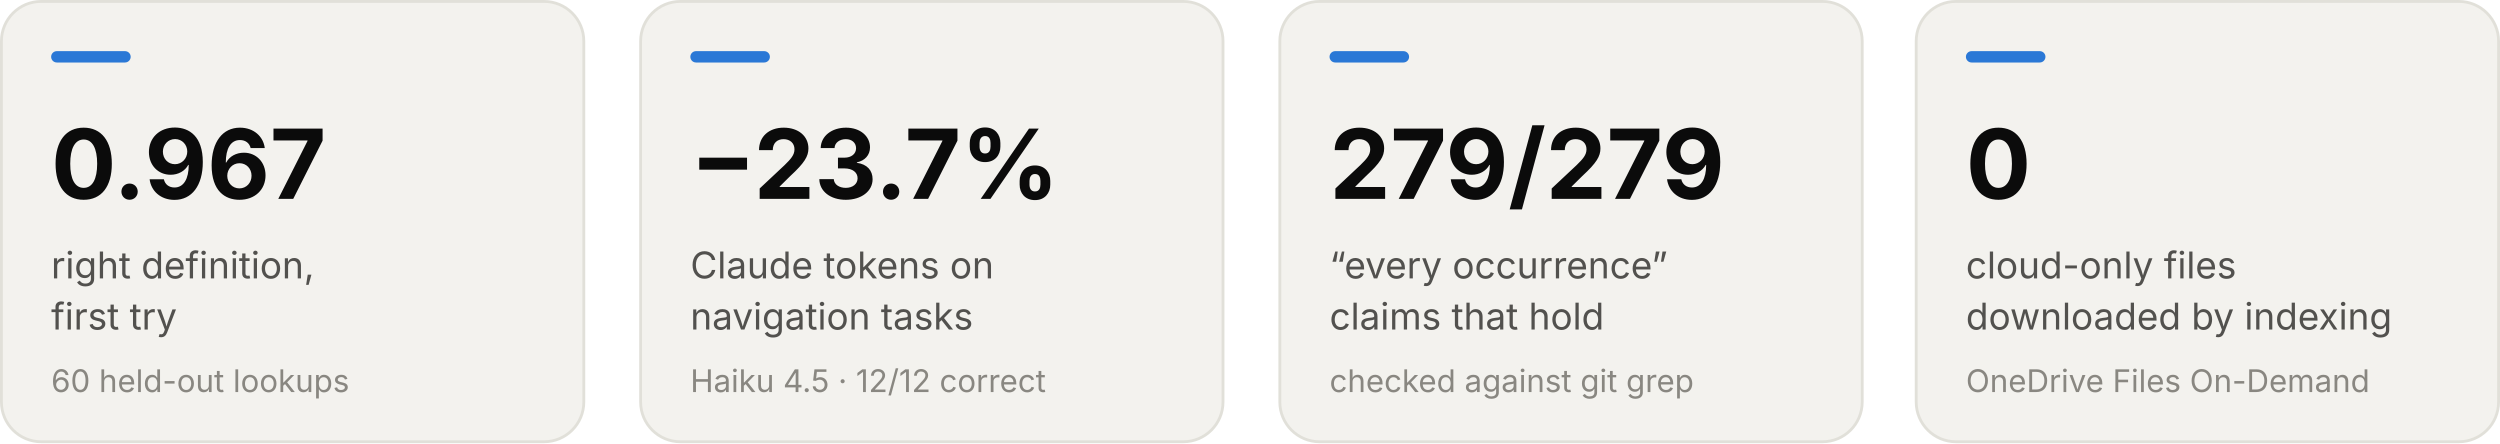
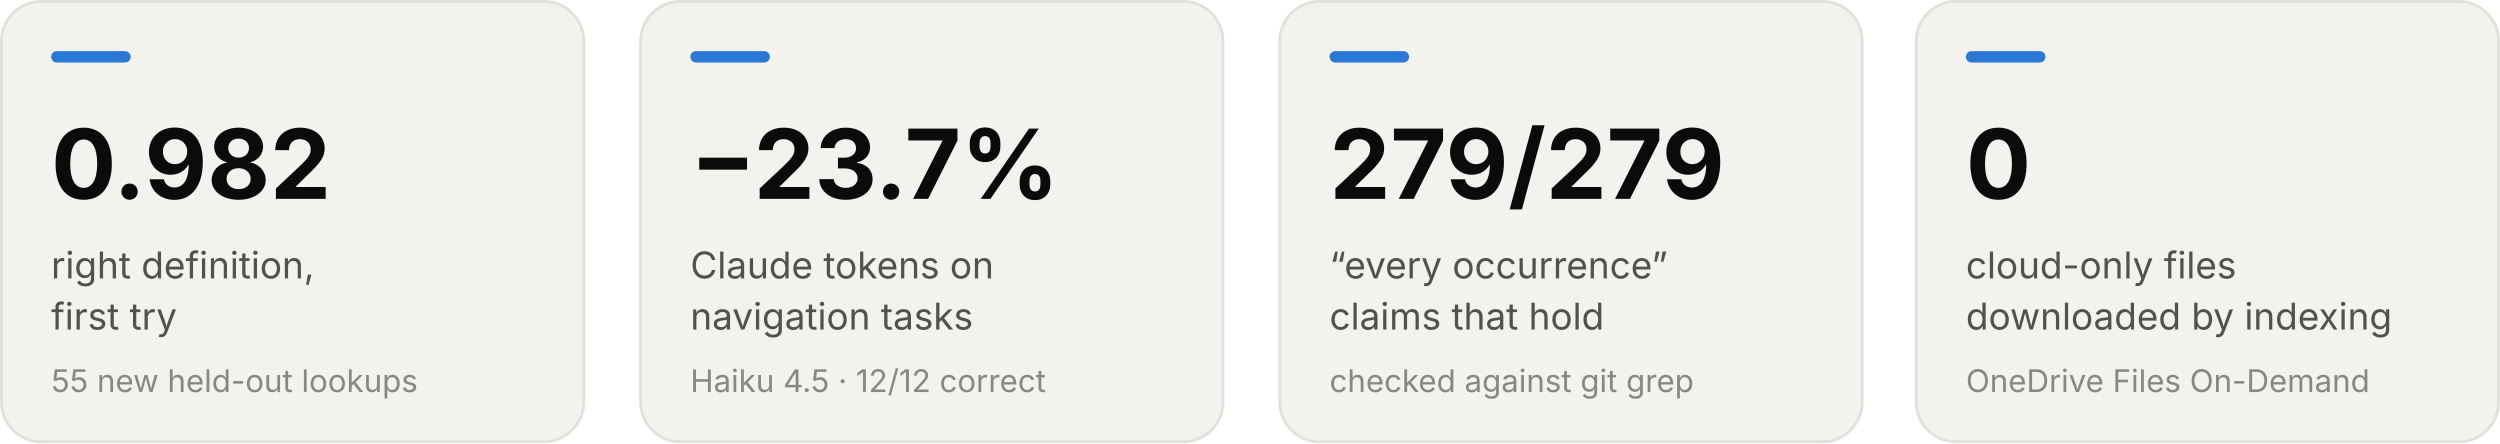
<svg xmlns="http://www.w3.org/2000/svg" viewBox="0 0 880 156" role="img" aria-labelledby="t d">
  <style>
    .tile{fill:#f3f2ee;stroke:#e1e0d9}.ink{fill:#0b0b0b}.ink2{fill:#52514e}.muted{fill:#898781}.acc{fill:#2a78d6}
    @media (prefers-color-scheme: dark){
      .tile{fill:#232321;stroke:#2c2c2a}.ink{fill:#f0efec}.ink2{fill:#c3c2b7}.acc{fill:#3987e5}
    }
    text{font-family:Segoe UI, Inter, -apple-system, Helvetica, Arial, sans-serif}
  </style>
  <g>
    <rect class="tile" x="0.5" y="0.5" width="205" height="155" rx="14" />
    <rect class="acc" x="18" y="18" width="28" height="4" rx="2" />
-     <text class="ink" x="18" y="70" font-size="34" font-weight="750">0.967</text>
+     <text class="ink" x="18" y="70" font-size="34" font-weight="750">0.982</text>
    <text class="ink2" x="18" y="98" font-size="13">right definition,</text>
    <text class="ink2" x="18" y="116" font-size="13">first try</text>
-     <text class="muted" x="18" y="138" font-size="11">60 held-out lookups</text>
+     <text class="muted" x="18" y="138" font-size="11">55 new held-out lookups</text>
  </g>
  <g transform="translate(225 0)">
    <rect class="tile" x="0.5" y="0.5" width="205" height="155" rx="14" />
    <rect class="acc" x="18" y="18" width="28" height="4" rx="2" />
    <text class="ink" x="18" y="70" font-size="34" font-weight="750">−23.7%</text>
    <text class="ink2" x="18" y="98" font-size="13">Claude tokens on</text>
    <text class="ink2" x="18" y="116" font-size="13">navigation tasks</text>
    <text class="muted" x="18" y="138" font-size="11">Haiku 4.5 · 12/12 correct</text>
  </g>
  <g transform="translate(450 0)">
    <rect class="tile" x="0.5" y="0.5" width="205" height="155" rx="14" />
    <rect class="acc" x="18" y="18" width="28" height="4" rx="2" />
    <text class="ink" x="18" y="70" font-size="34" font-weight="750">279/279</text>
    <text class="ink2" x="18" y="98" font-size="13">“every occurrence”</text>
    <text class="ink2" x="18" y="116" font-size="13">claims that hold</text>
    <text class="muted" x="18" y="138" font-size="11">checked against git grep</text>
  </g>
  <g transform="translate(674 0)">
    <rect class="tile" x="0.5" y="0.5" width="205" height="155" rx="14" />
    <rect class="acc" x="18" y="18" width="28" height="4" rx="2" />
    <text class="ink" x="18" y="70" font-size="34" font-weight="750">0</text>
    <text class="ink2" x="18" y="98" font-size="13">cloud-only files</text>
    <text class="ink2" x="18" y="116" font-size="13">downloaded by indexing</text>
    <text class="muted" x="18" y="138" font-size="11">OneDrive Files On-Demand</text>
  </g>
</svg>
